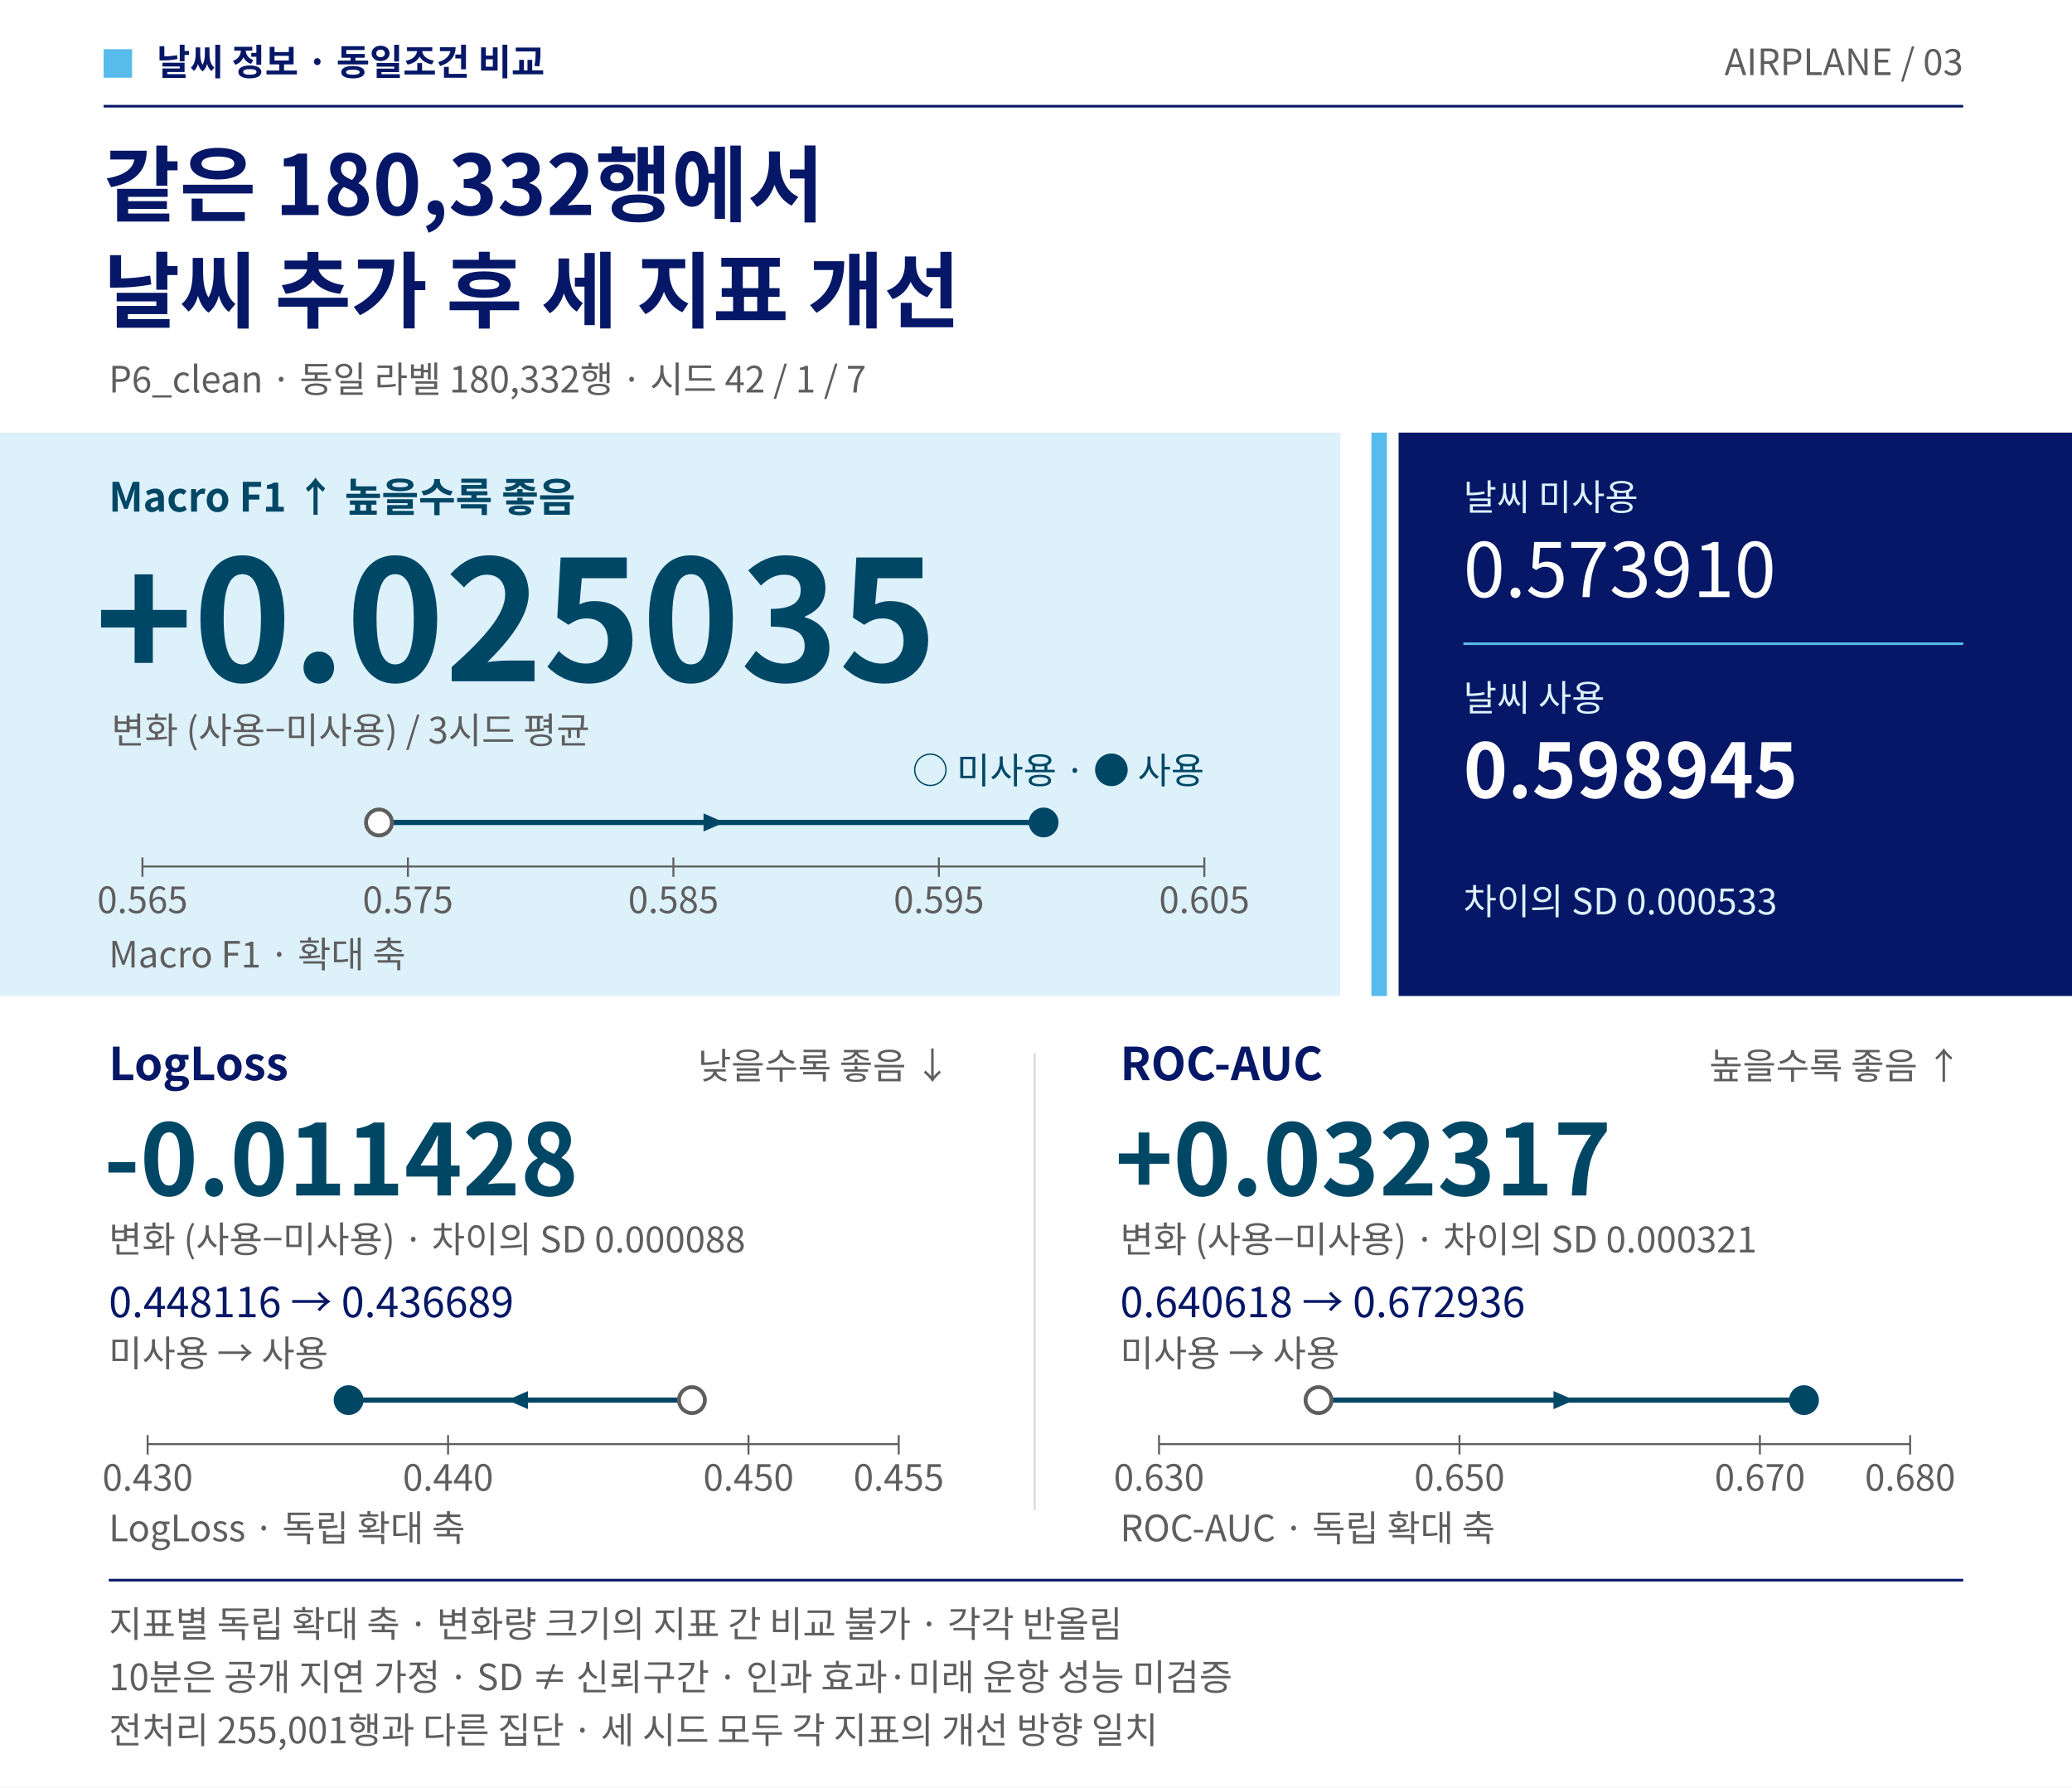
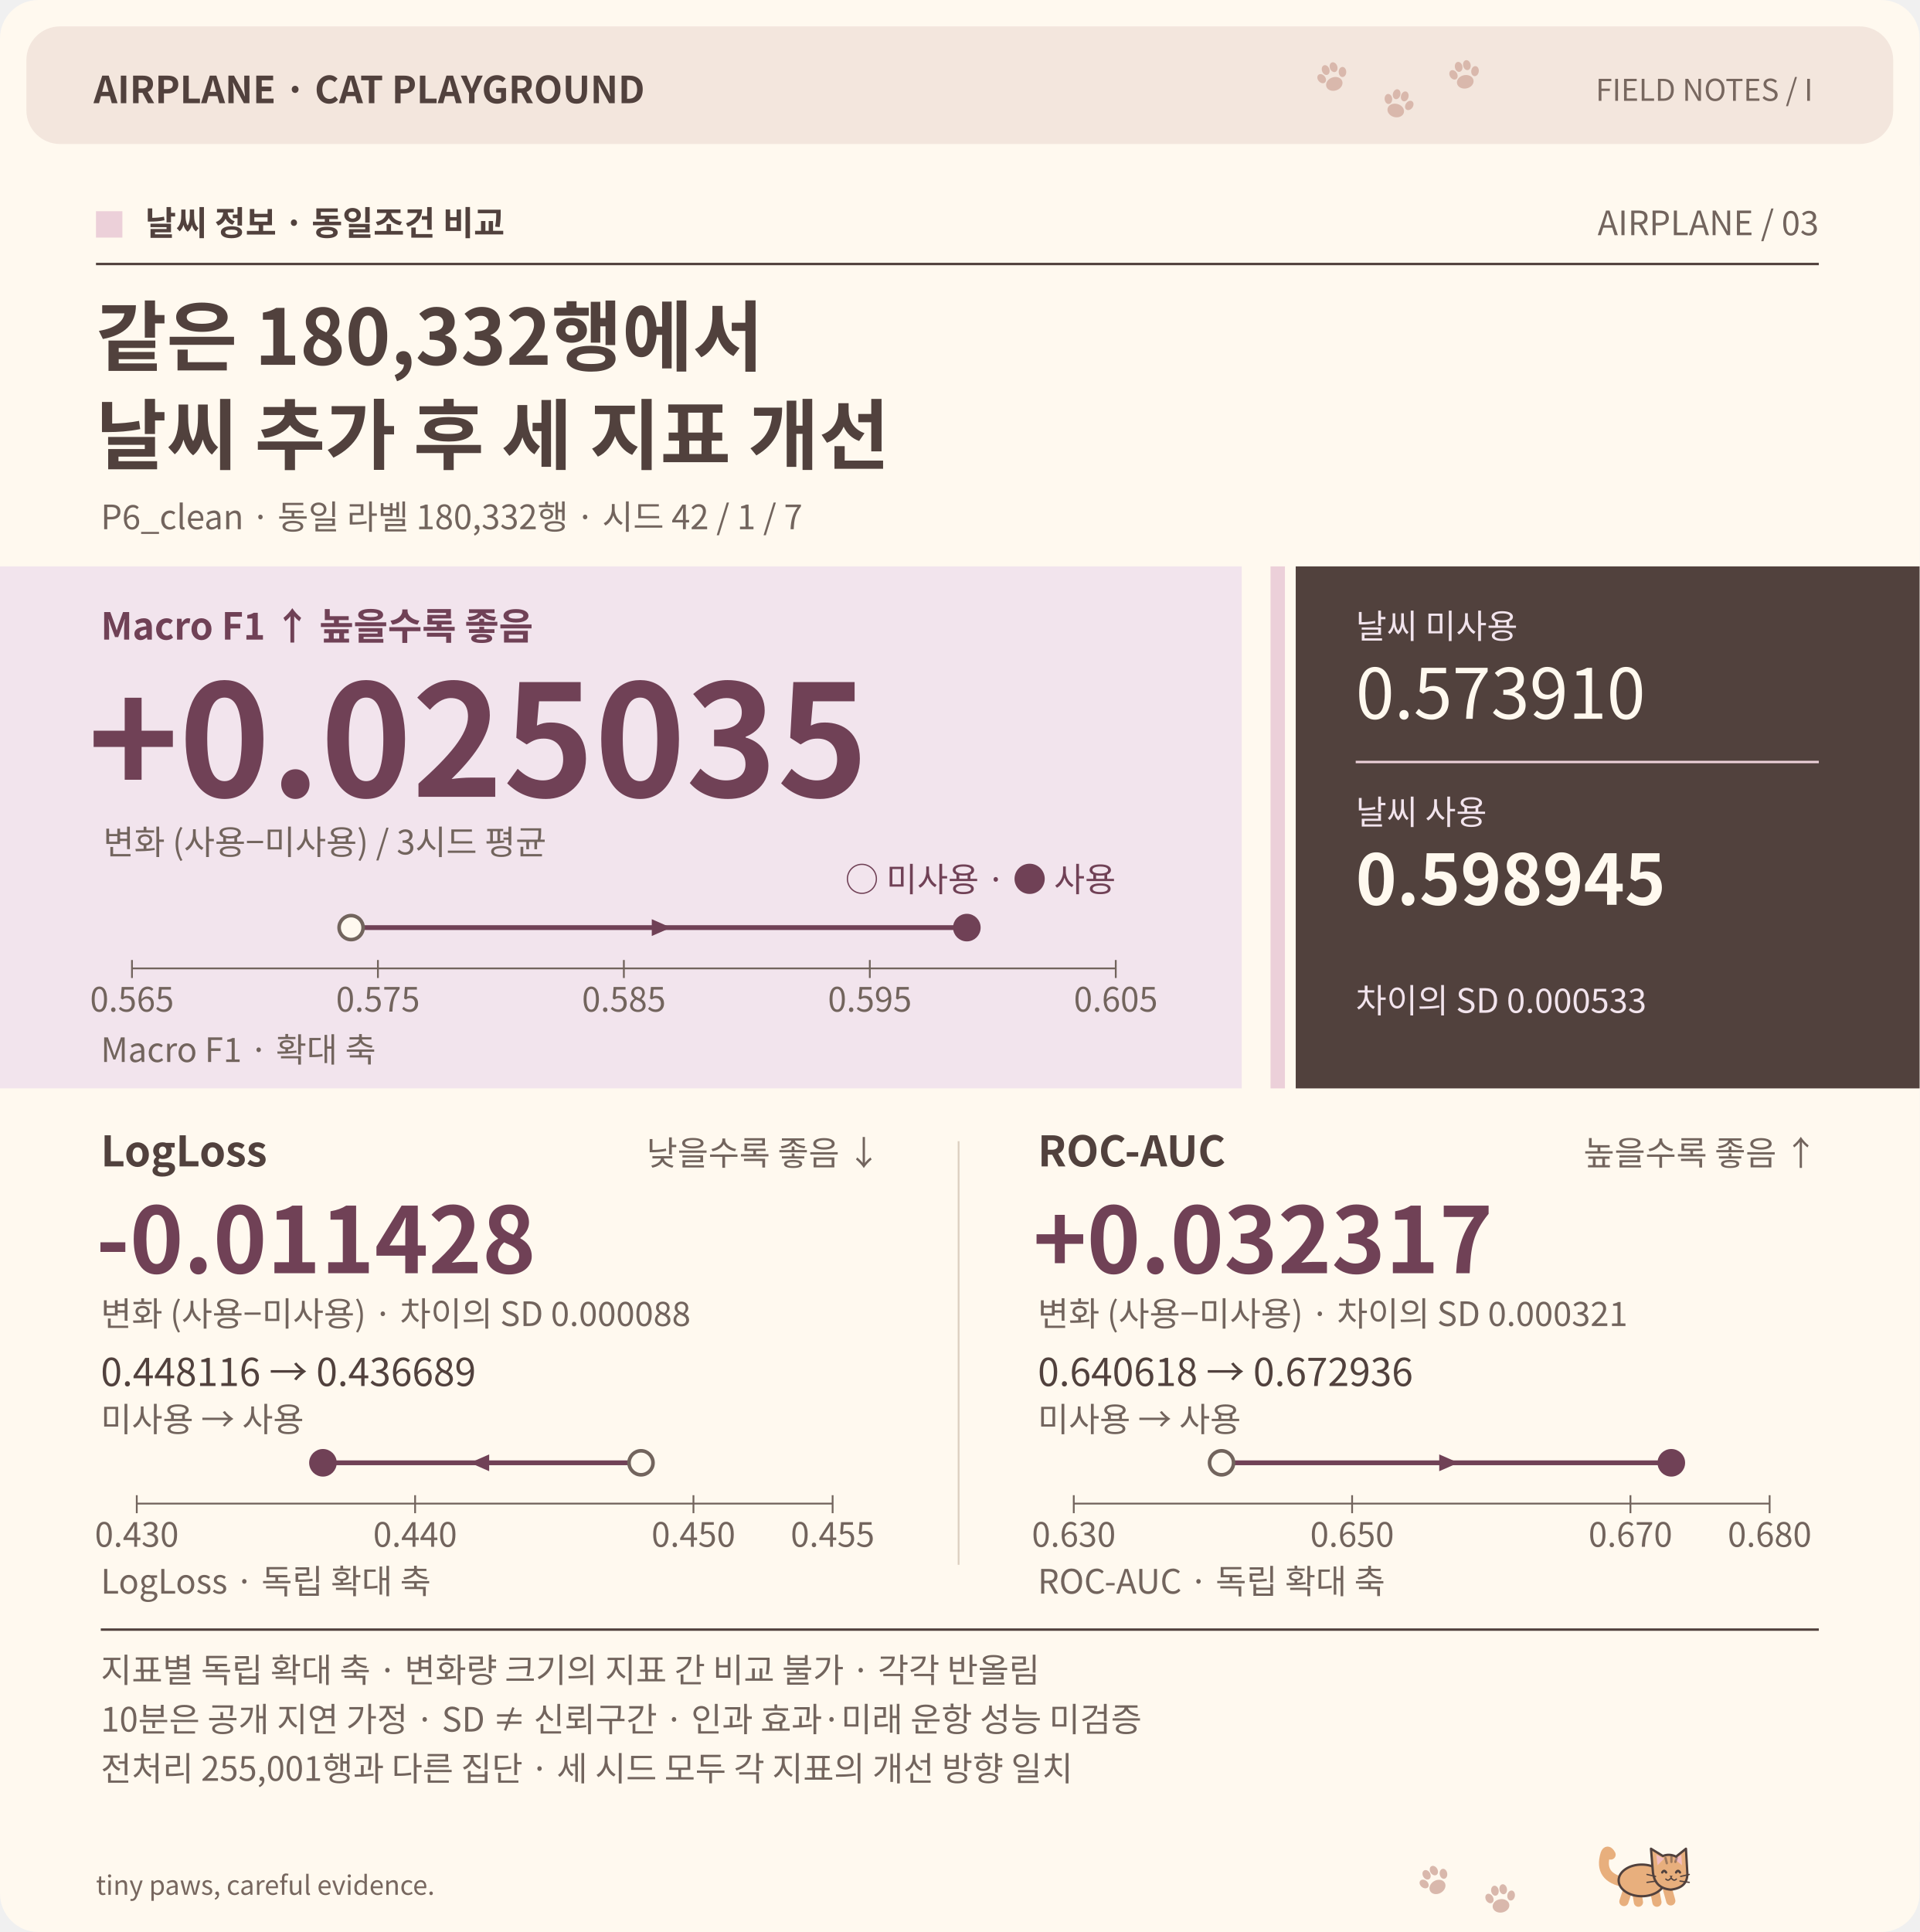
- <svg xmlns="http://www.w3.org/2000/svg" width="1600" height="1380" viewBox="0 0 1600 1380" role="img" aria-labelledby="title desc" data-design="refined-evidence-f" data-chart-type="asymmetric-paired-metric-strips">
-   <style>text{font-family:"Noto Sans CJK KR","Malgun Gothic","Apple SD Gothic Neo",sans-serif;font-variant-numeric:tabular-nums}</style>
-   <rect width="1600" height="1380" fill="#FFFFFF" />
-   <rect x="0.000" y="334.000" width="1035.000" height="435.000" fill="#DDF1FB" />
-   <rect x="1080.000" y="334.000" width="520.000" height="435.000" fill="#051766" />
-   <rect x="1059.000" y="334.000" width="12.000" height="435.000" fill="#57BBEB" />
-   <rect x="80.000" y="38.000" width="22.000" height="22.000" fill="#57BBEB" />
-   <text x="121.000" y="58.000" font-size="28" fill="#051766" font-weight="600" text-anchor="start">날씨 정보 · 동일조건 비교</text>
-   <text x="1516.000" y="58.000" font-size="28" fill="#5E5E5E" font-weight="400" text-anchor="end">AIRPLANE  /  03</text>
-   <line x1="80.000" y1="82.000" x2="1516.000" y2="82.000" stroke="#051766" stroke-width="2" />
-   <text x="80.000" y="166.000" font-size="64" fill="#051766" font-weight="700" text-anchor="start" style="font-family:Noto Sans CJK KR, Malgun Gothic, Apple SD Gothic Neo, sans-serif">같은 180,332행에서</text>
-   <text x="80.000" y="248.000" font-size="64" fill="#051766" font-weight="700" text-anchor="start" style="font-family:Noto Sans CJK KR, Malgun Gothic, Apple SD Gothic Neo, sans-serif">날씨 추가 후 세 지표 개선</text>
-   <text x="84.000" y="303.000" font-size="28" fill="#5E5E5E" font-weight="400" text-anchor="start">P6_clean · 동일 라벨 180,332행 · 시드 42 / 1 / 7</text>
-   <text x="84.000" y="395.000" font-size="31" fill="#004766" font-weight="600" text-anchor="start">Macro F1 ↑ 높을수록 좋음</text>
-   <text x="73.000" y="526.000" font-size="129" fill="#004766" font-weight="700" text-anchor="start" style="font-family:Noto Sans CJK KR, Malgun Gothic, Apple SD Gothic Neo, sans-serif">+0.025035</text>
-   <text x="86.000" y="574.000" font-size="28" fill="#5E5E5E" font-weight="400" text-anchor="start">변화 (사용−미사용) / 3시드 평균</text>
-   <text x="930.000" y="605.000" font-size="28" fill="#004766" font-weight="400" text-anchor="end">○ 미사용 · ● 사용</text>
-   <line x1="110.000" y1="669.000" x2="930.000" y2="669.000" stroke="#5E5E5E" stroke-width="1.5" />
-   <line x1="110.000" y1="662.000" x2="110.000" y2="677.000" stroke="#5E5E5E" stroke-width="1.5" />
-   <text x="110.000" y="705.000" font-size="28" fill="#5E5E5E" font-weight="400" text-anchor="middle">0.565</text>
-   <line x1="315.000" y1="662.000" x2="315.000" y2="677.000" stroke="#5E5E5E" stroke-width="1.5" />
-   <text x="315.000" y="705.000" font-size="28" fill="#5E5E5E" font-weight="400" text-anchor="middle">0.575</text>
-   <line x1="520.000" y1="662.000" x2="520.000" y2="677.000" stroke="#5E5E5E" stroke-width="1.5" />
-   <text x="520.000" y="705.000" font-size="28" fill="#5E5E5E" font-weight="400" text-anchor="middle">0.585</text>
-   <line x1="725.000" y1="662.000" x2="725.000" y2="677.000" stroke="#5E5E5E" stroke-width="1.5" />
-   <text x="725.000" y="705.000" font-size="28" fill="#5E5E5E" font-weight="400" text-anchor="middle">0.595</text>
-   <line x1="930.000" y1="662.000" x2="930.000" y2="677.000" stroke="#5E5E5E" stroke-width="1.5" />
-   <text x="930.000" y="705.000" font-size="28" fill="#5E5E5E" font-weight="400" text-anchor="middle">0.605</text>
-   <line x1="292.651" y1="635.000" x2="805.876" y2="635.000" stroke="#004766" stroke-width="4" />
-   <polygon points="559.263,635.000 543.263,628.000 543.263,642.000" fill="#004766" />
-   <circle cx="292.651" cy="635.000" r="10" fill="#FFFFFF" stroke="#5E5E5E" stroke-width="3" />
-   <circle cx="805.876" cy="635.000" r="10" fill="#004766" stroke="#004766" stroke-width="3" />
-   <text x="84.000" y="747.000" font-size="28" fill="#5E5E5E" font-weight="400" text-anchor="start">Macro F1 · 확대 축</text>
-   <text x="1130.000" y="394.000" font-size="28" fill="#DDF1FB" font-weight="400" text-anchor="start">날씨 미사용</text>
-   <text x="1130.000" y="461.000" font-size="58" fill="#FFFFFF" font-weight="500" text-anchor="start" style="font-family:Noto Sans CJK KR, Malgun Gothic, Apple SD Gothic Neo, sans-serif">0.573910</text>
-   <line x1="1130.000" y1="497.000" x2="1516.000" y2="497.000" stroke="#57BBEB" stroke-width="2" />
-   <text x="1130.000" y="549.000" font-size="28" fill="#DDF1FB" font-weight="400" text-anchor="start">날씨 사용</text>
-   <text x="1130.000" y="616.000" font-size="58" fill="#FFFFFF" font-weight="700" text-anchor="start" style="font-family:Noto Sans CJK KR, Malgun Gothic, Apple SD Gothic Neo, sans-serif">0.598945</text>
-   <text x="1130.000" y="706.000" font-size="28" fill="#DDF1FB" font-weight="400" text-anchor="start">차이의 SD 0.000533</text>
-   <line x1="799.000" y1="813.000" x2="799.000" y2="1166.000" stroke="#D9D9D9" stroke-width="1.5" />
-   <text x="84.000" y="834.000" font-size="35" fill="#051766" font-weight="600" text-anchor="start">LogLoss</text>
-   <text x="734.000" y="833.000" font-size="28" fill="#5E5E5E" font-weight="400" text-anchor="end">낮을수록 좋음 ↓</text>
-   <text x="80.000" y="923.000" font-size="76" fill="#004766" font-weight="700" text-anchor="start" style="font-family:Noto Sans CJK KR, Malgun Gothic, Apple SD Gothic Neo, sans-serif">-0.011428</text>
-   <text x="84.000" y="967.000" font-size="28" fill="#5E5E5E" font-weight="400" text-anchor="start">변화 (사용−미사용) · 차이의 SD 0.000088</text>
-   <text x="84.000" y="1017.000" font-size="32" fill="#051766" font-weight="500" text-anchor="start">0.448116 → 0.436689</text>
-   <text x="84.000" y="1055.000" font-size="28" fill="#5E5E5E" font-weight="400" text-anchor="start">미사용 → 사용</text>
-   <line x1="114.000" y1="1115.000" x2="694.000" y2="1115.000" stroke="#5E5E5E" stroke-width="1.5" />
-   <line x1="114.000" y1="1108.000" x2="114.000" y2="1123.000" stroke="#5E5E5E" stroke-width="1.5" />
-   <text x="114.000" y="1151.000" font-size="28" fill="#5E5E5E" font-weight="400" text-anchor="middle">0.430</text>
-   <line x1="346.000" y1="1108.000" x2="346.000" y2="1123.000" stroke="#5E5E5E" stroke-width="1.5" />
-   <text x="346.000" y="1151.000" font-size="28" fill="#5E5E5E" font-weight="400" text-anchor="middle">0.440</text>
-   <line x1="578.000" y1="1108.000" x2="578.000" y2="1123.000" stroke="#5E5E5E" stroke-width="1.5" />
-   <text x="578.000" y="1151.000" font-size="28" fill="#5E5E5E" font-weight="400" text-anchor="middle">0.450</text>
-   <line x1="694.000" y1="1108.000" x2="694.000" y2="1123.000" stroke="#5E5E5E" stroke-width="1.5" />
-   <text x="694.000" y="1151.000" font-size="28" fill="#5E5E5E" font-weight="400" text-anchor="middle">0.455</text>
-   <line x1="534.299" y1="1081.000" x2="269.179" y2="1081.000" stroke="#004766" stroke-width="4" />
-   <polygon points="391.739,1081.000 407.739,1074.000 407.739,1088.000" fill="#004766" />
-   <circle cx="534.299" cy="1081.000" r="10" fill="#FFFFFF" stroke="#5E5E5E" stroke-width="3" />
-   <circle cx="269.179" cy="1081.000" r="10" fill="#004766" stroke="#004766" stroke-width="3" />
-   <text x="84.000" y="1190.000" font-size="28" fill="#5E5E5E" font-weight="400" text-anchor="start">LogLoss · 독립 확대 축</text>
-   <text x="865.000" y="834.000" font-size="35" fill="#051766" font-weight="600" text-anchor="start">ROC-AUC</text>
-   <text x="1515.000" y="833.000" font-size="28" fill="#5E5E5E" font-weight="400" text-anchor="end">높을수록 좋음 ↑</text>
-   <text x="861.000" y="923.000" font-size="76" fill="#004766" font-weight="700" text-anchor="start" style="font-family:Noto Sans CJK KR, Malgun Gothic, Apple SD Gothic Neo, sans-serif">+0.032317</text>
-   <text x="865.000" y="967.000" font-size="28" fill="#5E5E5E" font-weight="400" text-anchor="start">변화 (사용−미사용) · 차이의 SD 0.000321</text>
-   <text x="865.000" y="1017.000" font-size="32" fill="#051766" font-weight="500" text-anchor="start">0.640618 → 0.672936</text>
-   <text x="865.000" y="1055.000" font-size="28" fill="#5E5E5E" font-weight="400" text-anchor="start">미사용 → 사용</text>
-   <line x1="895.000" y1="1115.000" x2="1475.000" y2="1115.000" stroke="#5E5E5E" stroke-width="1.5" />
-   <line x1="895.000" y1="1108.000" x2="895.000" y2="1123.000" stroke="#5E5E5E" stroke-width="1.5" />
-   <text x="895.000" y="1151.000" font-size="28" fill="#5E5E5E" font-weight="400" text-anchor="middle">0.630</text>
-   <line x1="1127.000" y1="1108.000" x2="1127.000" y2="1123.000" stroke="#5E5E5E" stroke-width="1.5" />
-   <text x="1127.000" y="1151.000" font-size="28" fill="#5E5E5E" font-weight="400" text-anchor="middle">0.650</text>
-   <line x1="1359.000" y1="1108.000" x2="1359.000" y2="1123.000" stroke="#5E5E5E" stroke-width="1.5" />
-   <text x="1359.000" y="1151.000" font-size="28" fill="#5E5E5E" font-weight="400" text-anchor="middle">0.670</text>
-   <line x1="1475.000" y1="1108.000" x2="1475.000" y2="1123.000" stroke="#5E5E5E" stroke-width="1.5" />
-   <text x="1475.000" y="1151.000" font-size="28" fill="#5E5E5E" font-weight="400" text-anchor="middle">0.680</text>
-   <line x1="1018.172" y1="1081.000" x2="1393.052" y2="1081.000" stroke="#004766" stroke-width="4" />
-   <polygon points="1215.612,1081.000 1199.612,1074.000 1199.612,1088.000" fill="#004766" />
-   <circle cx="1018.172" cy="1081.000" r="10" fill="#FFFFFF" stroke="#5E5E5E" stroke-width="3" />
-   <circle cx="1393.052" cy="1081.000" r="10" fill="#004766" stroke="#004766" stroke-width="3" />
-   <text x="865.000" y="1190.000" font-size="28" fill="#5E5E5E" font-weight="400" text-anchor="start">ROC-AUC · 독립 확대 축</text>
-   <line x1="84.000" y1="1220.000" x2="1516.000" y2="1220.000" stroke="#051766" stroke-width="2" />
-   <text x="84.000" y="1264.000" font-size="28" fill="#5E5E5E" font-weight="400" text-anchor="start">지표별 독립 확대 축 · 변화량 크기의 지표 간 비교 불가 · 각각 반올림</text>
-   <text x="84.000" y="1305.000" font-size="28" fill="#5E5E5E" font-weight="400" text-anchor="start">10분은 공개 지연 가정 · SD ≠ 신뢰구간 · 인과 효과·미래 운항 성능 미검증</text>
-   <text x="84.000" y="1346.000" font-size="28" fill="#5E5E5E" font-weight="400" text-anchor="start">전처리 255,001행과 다른 집단 · 세 시드 모두 각 지표의 개선 방향 일치</text>
+ <svg xmlns="http://www.w3.org/2000/svg" width="1600" height="1610" viewBox="0 0 1600 1610" role="img" aria-labelledby="title desc" data-design="cat-playground-i" data-chart-type="asymmetric-paired-metric-strips">
+   <rect width="1600" height="1610" rx="32" fill="#FFF9EF" />
+   <rect x="22" y="22" width="1556" height="98" rx="28" fill="#F3E6DD" />
+   <text x="78" y="86" fill="#51413D" font-family="sans-serif" font-size="31" font-weight="700">AIRPLANE · CAT PLAYGROUND</text>
+   <text x="1330" y="84" fill="#77675F" font-family="sans-serif" font-size="25">FIELD NOTES / I</text>
+   <g transform="translate(0 138)">
+     <style>text{font-family:"Noto Sans CJK KR","Malgun Gothic","Apple SD Gothic Neo",sans-serif;font-variant-numeric:tabular-nums}</style>
+     <rect width="1600" height="1380" fill="#FFF9EF" />
+     <rect x="0.000" y="334.000" width="1035.000" height="435.000" fill="#F2E4ED" />
+     <rect x="1080.000" y="334.000" width="520.000" height="435.000" fill="#51413D" />
+     <rect x="1059.000" y="334.000" width="12.000" height="435.000" fill="#ECD0D9" />
+     <rect x="80.000" y="38.000" width="22.000" height="22.000" fill="#ECD0D9" />
+     <text x="121.000" y="58.000" font-size="28" fill="#51413D" font-weight="600" text-anchor="start">날씨 정보 · 동일조건 비교</text>
+     <text x="1516.000" y="58.000" font-size="28" fill="#72645D" font-weight="400" text-anchor="end">AIRPLANE  /  03</text>
+     <line x1="80.000" y1="82.000" x2="1516.000" y2="82.000" stroke="#51413D" stroke-width="2" />
+     <text x="80.000" y="166.000" font-size="64" fill="#51413D" font-weight="700" text-anchor="start" style="font-family:Noto Sans CJK KR, Malgun Gothic, Apple SD Gothic Neo, sans-serif">같은 180,332행에서</text>
+     <text x="80.000" y="248.000" font-size="64" fill="#51413D" font-weight="700" text-anchor="start" style="font-family:Noto Sans CJK KR, Malgun Gothic, Apple SD Gothic Neo, sans-serif">날씨 추가 후 세 지표 개선</text>
+     <text x="84.000" y="303.000" font-size="28" fill="#72645D" font-weight="400" text-anchor="start">P6_clean · 동일 라벨 180,332행 · 시드 42 / 1 / 7</text>
+     <text x="84.000" y="395.000" font-size="31" fill="#704156" font-weight="600" text-anchor="start">Macro F1 ↑ 높을수록 좋음</text>
+     <text x="73.000" y="526.000" font-size="129" fill="#704156" font-weight="700" text-anchor="start" style="font-family:Noto Sans CJK KR, Malgun Gothic, Apple SD Gothic Neo, sans-serif">+0.025035</text>
+     <text x="86.000" y="574.000" font-size="28" fill="#72645D" font-weight="400" text-anchor="start">변화 (사용−미사용) / 3시드 평균</text>
+     <text x="930.000" y="605.000" font-size="28" fill="#704156" font-weight="400" text-anchor="end">○ 미사용 · ● 사용</text>
+     <line x1="110.000" y1="669.000" x2="930.000" y2="669.000" stroke="#72645D" stroke-width="1.5" />
+     <line x1="110.000" y1="662.000" x2="110.000" y2="677.000" stroke="#72645D" stroke-width="1.5" />
+     <text x="110.000" y="705.000" font-size="28" fill="#72645D" font-weight="400" text-anchor="middle">0.565</text>
+     <line x1="315.000" y1="662.000" x2="315.000" y2="677.000" stroke="#72645D" stroke-width="1.5" />
+     <text x="315.000" y="705.000" font-size="28" fill="#72645D" font-weight="400" text-anchor="middle">0.575</text>
+     <line x1="520.000" y1="662.000" x2="520.000" y2="677.000" stroke="#72645D" stroke-width="1.5" />
+     <text x="520.000" y="705.000" font-size="28" fill="#72645D" font-weight="400" text-anchor="middle">0.585</text>
+     <line x1="725.000" y1="662.000" x2="725.000" y2="677.000" stroke="#72645D" stroke-width="1.5" />
+     <text x="725.000" y="705.000" font-size="28" fill="#72645D" font-weight="400" text-anchor="middle">0.595</text>
+     <line x1="930.000" y1="662.000" x2="930.000" y2="677.000" stroke="#72645D" stroke-width="1.5" />
+     <text x="930.000" y="705.000" font-size="28" fill="#72645D" font-weight="400" text-anchor="middle">0.605</text>
+     <line x1="292.651" y1="635.000" x2="805.876" y2="635.000" stroke="#704156" stroke-width="4" />
+     <polygon points="559.263,635.000 543.263,628.000 543.263,642.000" fill="#704156" />
+     <circle cx="292.651" cy="635.000" r="10" fill="#FFF9EF" stroke="#72645D" stroke-width="3" />
+     <circle cx="805.876" cy="635.000" r="10" fill="#704156" stroke="#704156" stroke-width="3" />
+     <text x="84.000" y="747.000" font-size="28" fill="#72645D" font-weight="400" text-anchor="start">Macro F1 · 확대 축</text>
+     <text x="1130.000" y="394.000" font-size="28" fill="#F2E4ED" font-weight="400" text-anchor="start">날씨 미사용</text>
+     <text x="1130.000" y="461.000" font-size="58" fill="#FFF9EF" font-weight="500" text-anchor="start" style="font-family:Noto Sans CJK KR, Malgun Gothic, Apple SD Gothic Neo, sans-serif">0.573910</text>
+     <line x1="1130.000" y1="497.000" x2="1516.000" y2="497.000" stroke="#ECD0D9" stroke-width="2" />
+     <text x="1130.000" y="549.000" font-size="28" fill="#F2E4ED" font-weight="400" text-anchor="start">날씨 사용</text>
+     <text x="1130.000" y="616.000" font-size="58" fill="#FFF9EF" font-weight="700" text-anchor="start" style="font-family:Noto Sans CJK KR, Malgun Gothic, Apple SD Gothic Neo, sans-serif">0.598945</text>
+     <text x="1130.000" y="706.000" font-size="28" fill="#F2E4ED" font-weight="400" text-anchor="start">차이의 SD 0.000533</text>
+     <line x1="799.000" y1="813.000" x2="799.000" y2="1166.000" stroke="#DCCFC0" stroke-width="1.5" />
+     <text x="84.000" y="834.000" font-size="35" fill="#51413D" font-weight="600" text-anchor="start">LogLoss</text>
+     <text x="734.000" y="833.000" font-size="28" fill="#72645D" font-weight="400" text-anchor="end">낮을수록 좋음 ↓</text>
+     <text x="80.000" y="923.000" font-size="76" fill="#704156" font-weight="700" text-anchor="start" style="font-family:Noto Sans CJK KR, Malgun Gothic, Apple SD Gothic Neo, sans-serif">-0.011428</text>
+     <text x="84.000" y="967.000" font-size="28" fill="#72645D" font-weight="400" text-anchor="start">변화 (사용−미사용) · 차이의 SD 0.000088</text>
+     <text x="84.000" y="1017.000" font-size="32" fill="#51413D" font-weight="500" text-anchor="start">0.448116 → 0.436689</text>
+     <text x="84.000" y="1055.000" font-size="28" fill="#72645D" font-weight="400" text-anchor="start">미사용 → 사용</text>
+     <line x1="114.000" y1="1115.000" x2="694.000" y2="1115.000" stroke="#72645D" stroke-width="1.5" />
+     <line x1="114.000" y1="1108.000" x2="114.000" y2="1123.000" stroke="#72645D" stroke-width="1.5" />
+     <text x="114.000" y="1151.000" font-size="28" fill="#72645D" font-weight="400" text-anchor="middle">0.430</text>
+     <line x1="346.000" y1="1108.000" x2="346.000" y2="1123.000" stroke="#72645D" stroke-width="1.5" />
+     <text x="346.000" y="1151.000" font-size="28" fill="#72645D" font-weight="400" text-anchor="middle">0.440</text>
+     <line x1="578.000" y1="1108.000" x2="578.000" y2="1123.000" stroke="#72645D" stroke-width="1.5" />
+     <text x="578.000" y="1151.000" font-size="28" fill="#72645D" font-weight="400" text-anchor="middle">0.450</text>
+     <line x1="694.000" y1="1108.000" x2="694.000" y2="1123.000" stroke="#72645D" stroke-width="1.5" />
+     <text x="694.000" y="1151.000" font-size="28" fill="#72645D" font-weight="400" text-anchor="middle">0.455</text>
+     <line x1="534.299" y1="1081.000" x2="269.179" y2="1081.000" stroke="#704156" stroke-width="4" />
+     <polygon points="391.739,1081.000 407.739,1074.000 407.739,1088.000" fill="#704156" />
+     <circle cx="534.299" cy="1081.000" r="10" fill="#FFF9EF" stroke="#72645D" stroke-width="3" />
+     <circle cx="269.179" cy="1081.000" r="10" fill="#704156" stroke="#704156" stroke-width="3" />
+     <text x="84.000" y="1190.000" font-size="28" fill="#72645D" font-weight="400" text-anchor="start">LogLoss · 독립 확대 축</text>
+     <text x="865.000" y="834.000" font-size="35" fill="#51413D" font-weight="600" text-anchor="start">ROC-AUC</text>
+     <text x="1515.000" y="833.000" font-size="28" fill="#72645D" font-weight="400" text-anchor="end">높을수록 좋음 ↑</text>
+     <text x="861.000" y="923.000" font-size="76" fill="#704156" font-weight="700" text-anchor="start" style="font-family:Noto Sans CJK KR, Malgun Gothic, Apple SD Gothic Neo, sans-serif">+0.032317</text>
+     <text x="865.000" y="967.000" font-size="28" fill="#72645D" font-weight="400" text-anchor="start">변화 (사용−미사용) · 차이의 SD 0.000321</text>
+     <text x="865.000" y="1017.000" font-size="32" fill="#51413D" font-weight="500" text-anchor="start">0.640618 → 0.672936</text>
+     <text x="865.000" y="1055.000" font-size="28" fill="#72645D" font-weight="400" text-anchor="start">미사용 → 사용</text>
+     <line x1="895.000" y1="1115.000" x2="1475.000" y2="1115.000" stroke="#72645D" stroke-width="1.5" />
+     <line x1="895.000" y1="1108.000" x2="895.000" y2="1123.000" stroke="#72645D" stroke-width="1.5" />
+     <text x="895.000" y="1151.000" font-size="28" fill="#72645D" font-weight="400" text-anchor="middle">0.630</text>
+     <line x1="1127.000" y1="1108.000" x2="1127.000" y2="1123.000" stroke="#72645D" stroke-width="1.5" />
+     <text x="1127.000" y="1151.000" font-size="28" fill="#72645D" font-weight="400" text-anchor="middle">0.650</text>
+     <line x1="1359.000" y1="1108.000" x2="1359.000" y2="1123.000" stroke="#72645D" stroke-width="1.5" />
+     <text x="1359.000" y="1151.000" font-size="28" fill="#72645D" font-weight="400" text-anchor="middle">0.670</text>
+     <line x1="1475.000" y1="1108.000" x2="1475.000" y2="1123.000" stroke="#72645D" stroke-width="1.5" />
+     <text x="1475.000" y="1151.000" font-size="28" fill="#72645D" font-weight="400" text-anchor="middle">0.680</text>
+     <line x1="1018.172" y1="1081.000" x2="1393.052" y2="1081.000" stroke="#704156" stroke-width="4" />
+     <polygon points="1215.612,1081.000 1199.612,1074.000 1199.612,1088.000" fill="#704156" />
+     <circle cx="1018.172" cy="1081.000" r="10" fill="#FFF9EF" stroke="#72645D" stroke-width="3" />
+     <circle cx="1393.052" cy="1081.000" r="10" fill="#704156" stroke="#704156" stroke-width="3" />
+     <text x="865.000" y="1190.000" font-size="28" fill="#72645D" font-weight="400" text-anchor="start">ROC-AUC · 독립 확대 축</text>
+     <line x1="84.000" y1="1220.000" x2="1516.000" y2="1220.000" stroke="#51413D" stroke-width="2" />
+     <text x="84.000" y="1264.000" font-size="28" fill="#72645D" font-weight="400" text-anchor="start">지표별 독립 확대 축 · 변화량 크기의 지표 간 비교 불가 · 각각 반올림</text>
+     <text x="84.000" y="1305.000" font-size="28" fill="#72645D" font-weight="400" text-anchor="start">10분은 공개 지연 가정 · SD ≠ 신뢰구간 · 인과 효과·미래 운항 성능 미검증</text>
+     <text x="84.000" y="1346.000" font-size="28" fill="#72645D" font-weight="400" text-anchor="start">전처리 255,001행과 다른 집단 · 세 시드 모두 각 지표의 개선 방향 일치</text>
+   </g>
+   <g aria-hidden="true" transform="translate(1110 64) rotate(-20) scale(0.7)" fill="#D9B8AC">
+     <ellipse cy="9" rx="10" ry="8" />
+     <ellipse cx="-12" cy="-2" rx="4.5" ry="6" transform="rotate(-20 -12 -2)" />
+     <ellipse cx="-4" cy="-10" rx="4.5" ry="6" />
+     <ellipse cx="6" cy="-10" rx="4.5" ry="6" />
+     <ellipse cx="14" cy="-1" rx="4.5" ry="6" transform="rotate(20 14 -1)" />
+   </g>
+   <g aria-hidden="true" transform="translate(1165 86) rotate(15) scale(0.7)" fill="#D9B8AC">
+     <ellipse cy="9" rx="10" ry="8" />
+     <ellipse cx="-12" cy="-2" rx="4.5" ry="6" transform="rotate(-20 -12 -2)" />
+     <ellipse cx="-4" cy="-10" rx="4.5" ry="6" />
+     <ellipse cx="6" cy="-10" rx="4.5" ry="6" />
+     <ellipse cx="14" cy="-1" rx="4.5" ry="6" transform="rotate(20 14 -1)" />
+   </g>
+   <g aria-hidden="true" transform="translate(1220 62) rotate(-12) scale(0.7)" fill="#D9B8AC">
+     <ellipse cy="9" rx="10" ry="8" />
+     <ellipse cx="-12" cy="-2" rx="4.5" ry="6" transform="rotate(-20 -12 -2)" />
+     <ellipse cx="-4" cy="-10" rx="4.5" ry="6" />
+     <ellipse cx="6" cy="-10" rx="4.5" ry="6" />
+     <ellipse cx="14" cy="-1" rx="4.5" ry="6" transform="rotate(20 14 -1)" />
+   </g>
+   <g aria-hidden="true" transform="translate(1375 1567.0) scale(0.55 0.55)" stroke="#51413D" stroke-width="3.5" stroke-linecap="round" stroke-linejoin="round">
+     <path d="M-37 3 Q-78 -4 -67 -40 Q-64 -48 -59 -39" fill="none" stroke="#E8AF7D" stroke-width="15" />
+     <path d="M-33 14 l-6.0 18 m19 -17 l3.0 18 m25 -16 l3.0 16 m16 -20 l5.0 18" fill="none" stroke="#E8AF7D" stroke-width="14" />
+     <ellipse cx="-12" cy="0" rx="35" ry="24" fill="#E8AF7D" />
+     <path d="M5 -12 L2 -48 20 -37 Q30 -41 40 -36 L55 -48 57 -13 Q59 11 32 14 Q8 12 5 -12Z" fill="#E8AF7D" />
+     <path d="M10 -39 L12 -23 22 -33 M48 -39 L38 -32 49 -23" fill="#F1BCC0" stroke="none" />
+     <path d="M19 -12 q3 -5 6 0 m15 0 q3 -5 6 0" fill="none" />
+     <path d="M30 -7 l5 0 -2.5 3Z" fill="#51413D" stroke="none" />
+     <path d="M32.5 -4 q-4 6 -8 2 m8 -2 q4 6 8 2 M9 -6 l-13 -3 m14 10 l-14 2 m51 -9 l13 -3 m-14 10 l14 2" fill="none" stroke-width="2" />
+     <path d="M24 -34 l2 8 m7 -10 l0 8 m8 -6 l-2 6" fill="none" opacity=".5" />
+   </g>
+   <g aria-hidden="true" transform="translate(1195 1567) rotate(-30) scale(0.7)" fill="#D9B8AC">
+     <ellipse cy="9" rx="10" ry="8" />
+     <ellipse cx="-12" cy="-2" rx="4.5" ry="6" transform="rotate(-20 -12 -2)" />
+     <ellipse cx="-4" cy="-10" rx="4.5" ry="6" />
+     <ellipse cx="6" cy="-10" rx="4.5" ry="6" />
+     <ellipse cx="14" cy="-1" rx="4.5" ry="6" transform="rotate(20 14 -1)" />
+   </g>
+   <g aria-hidden="true" transform="translate(1250 1582) rotate(-10) scale(0.7)" fill="#D9B8AC">
+     <ellipse cy="9" rx="10" ry="8" />
+     <ellipse cx="-12" cy="-2" rx="4.5" ry="6" transform="rotate(-20 -12 -2)" />
+     <ellipse cx="-4" cy="-10" rx="4.5" ry="6" />
+     <ellipse cx="6" cy="-10" rx="4.5" ry="6" />
+     <ellipse cx="14" cy="-1" rx="4.5" ry="6" transform="rotate(20 14 -1)" />
+   </g>
+   <text x="80" y="1579" font-family="sans-serif" font-size="22" fill="#77675F">tiny paws, careful evidence.</text>
</svg>
